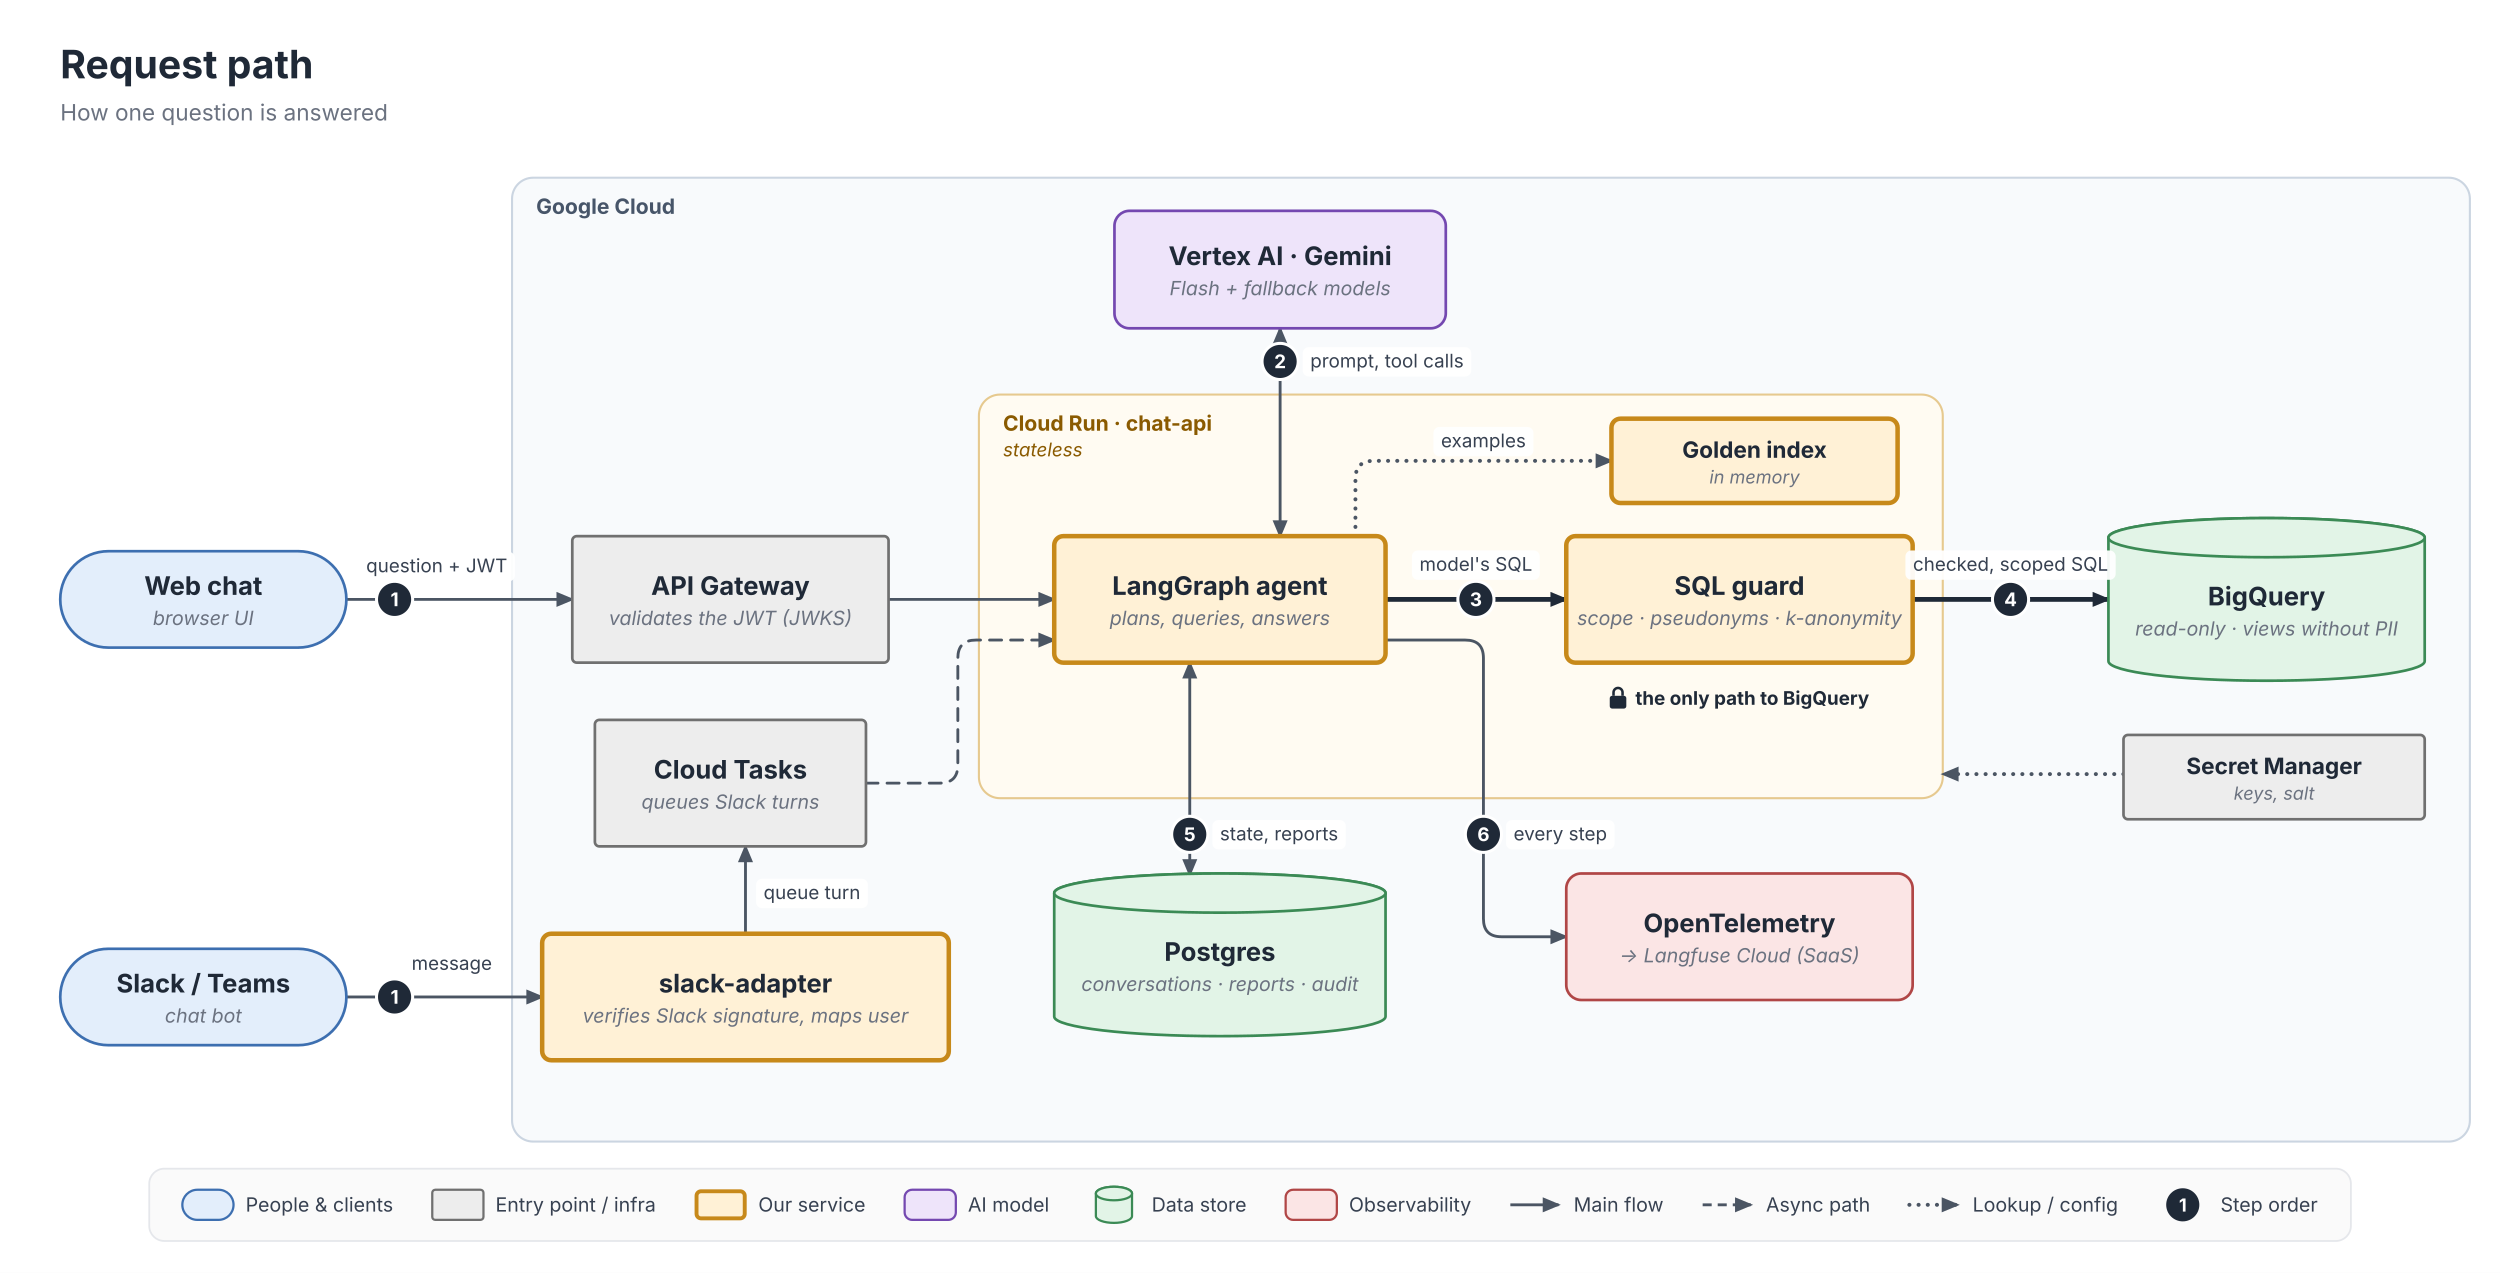
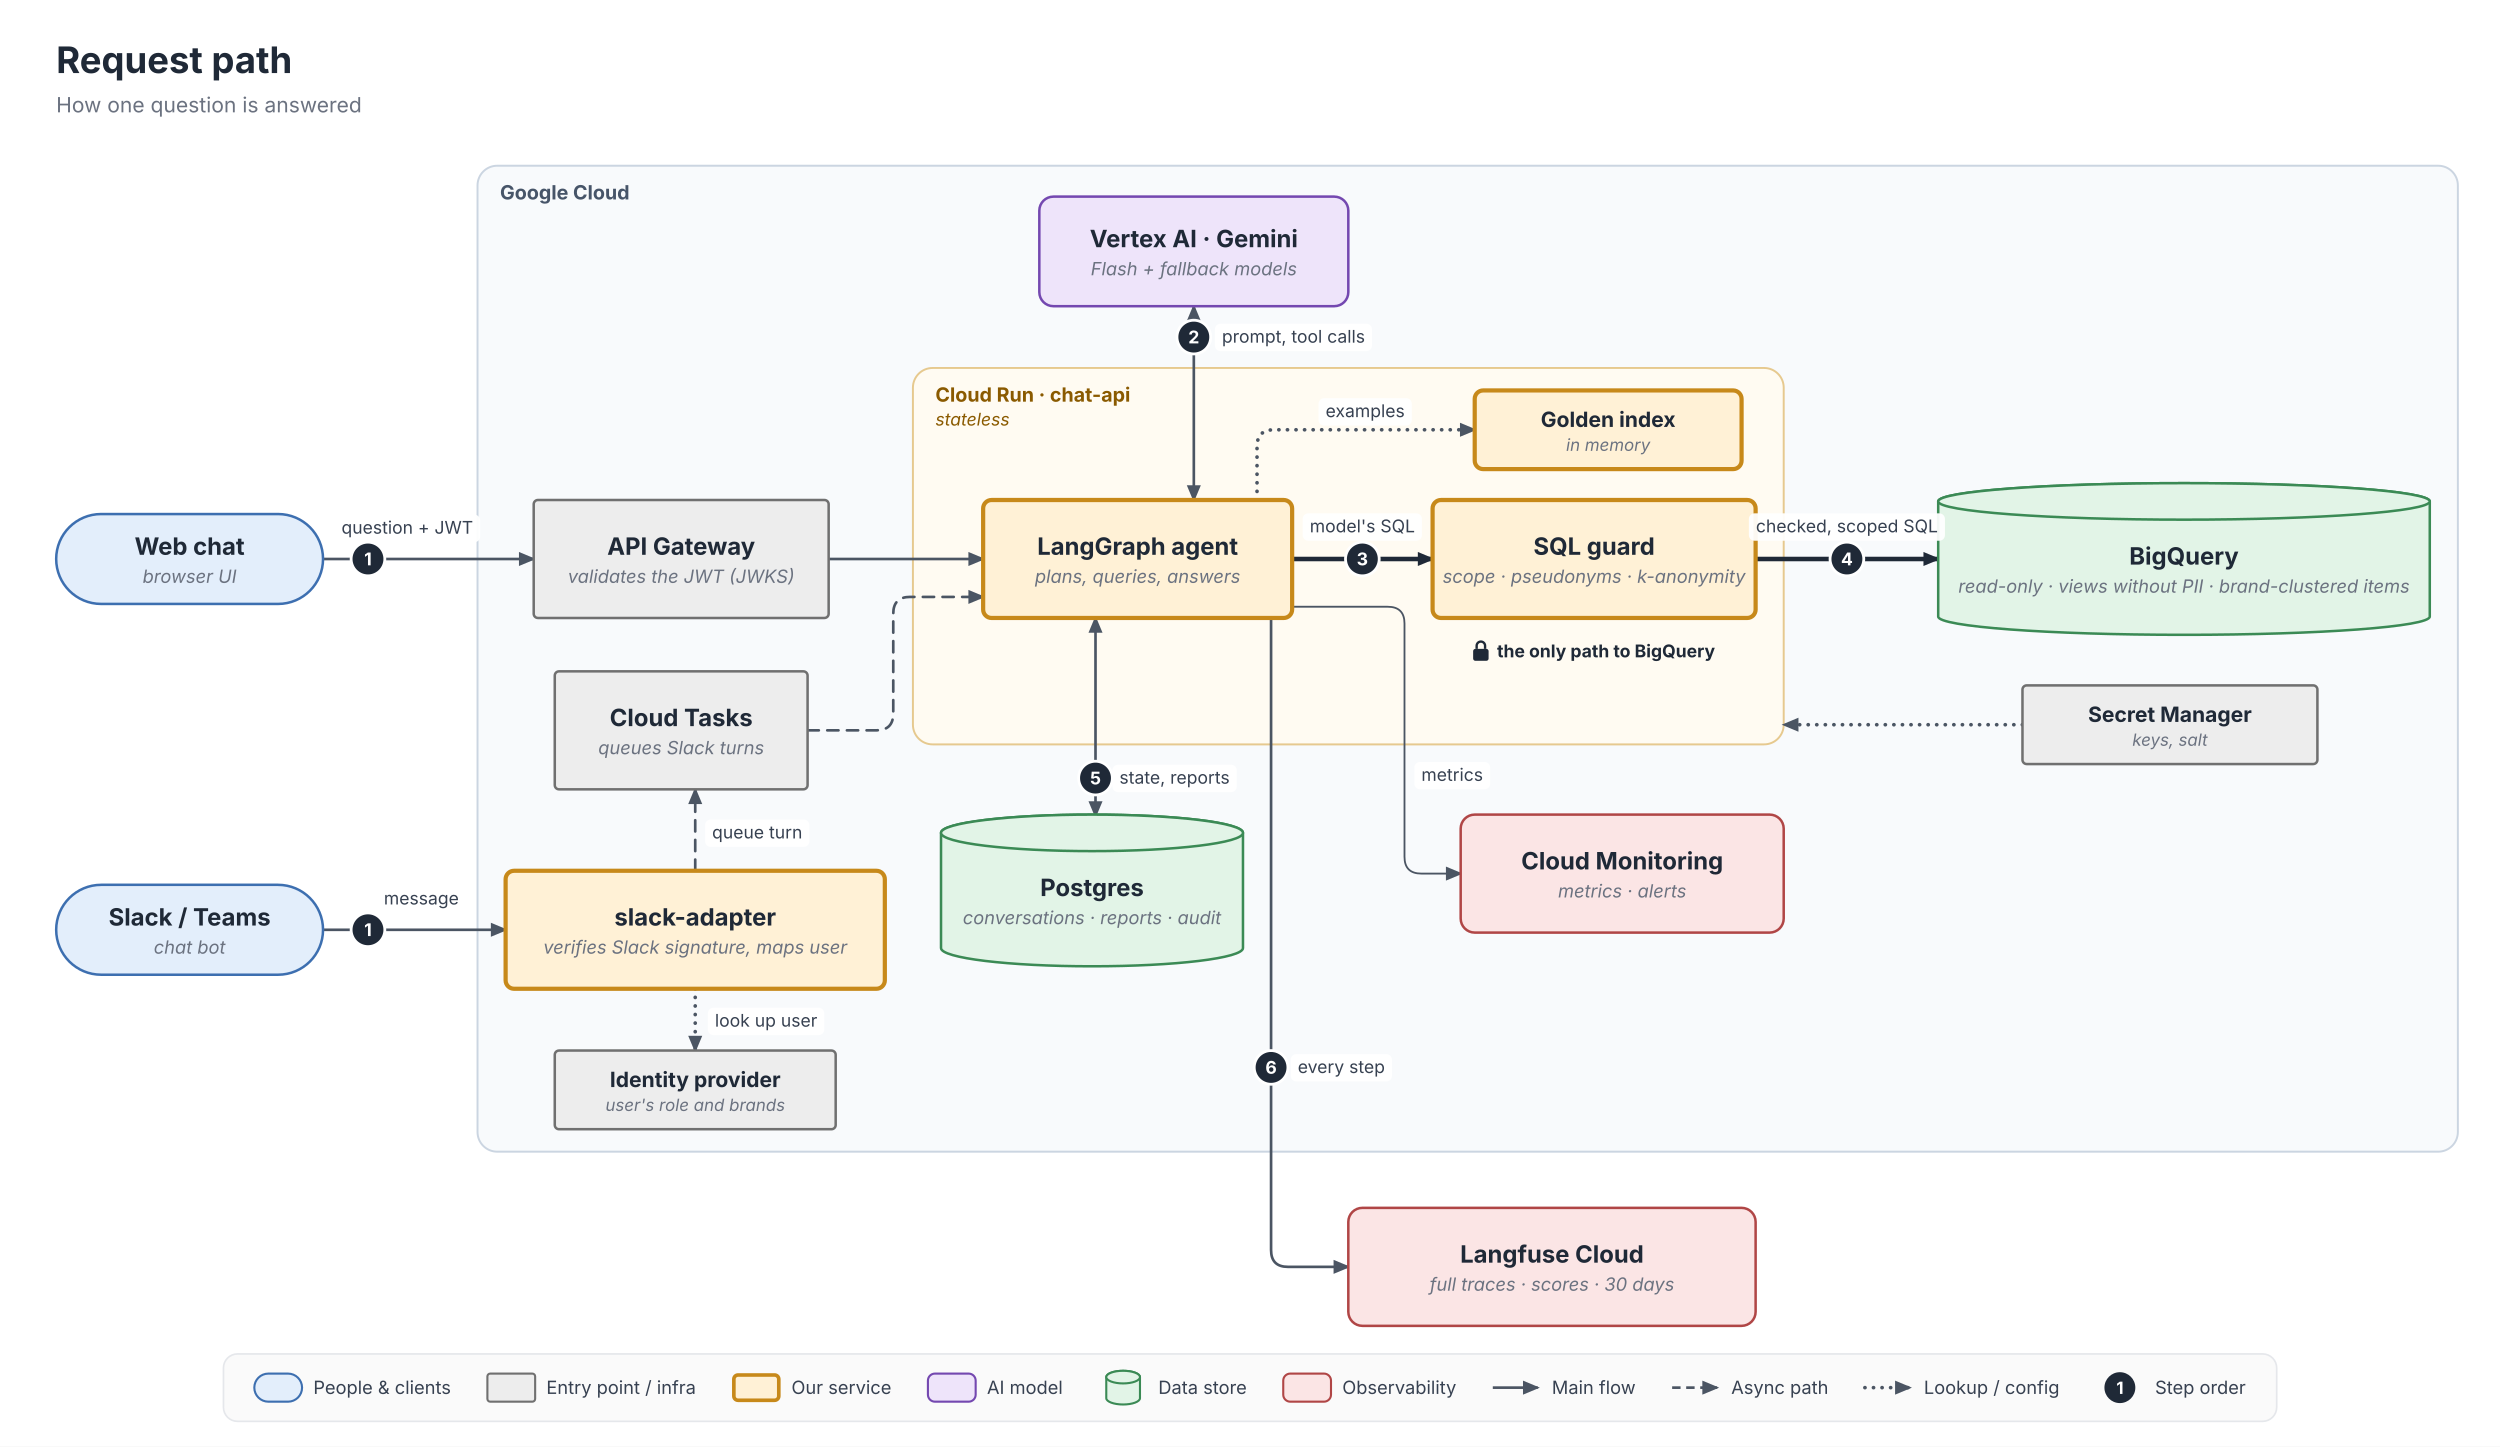
- <svg xmlns="http://www.w3.org/2000/svg" width="1660" height="845" viewBox="0 0 1660 845">
-   <rect data-bg="white" x="0" y="0" width="100%" height="100%" fill="#FFFFFF" />
+ <svg xmlns="http://www.w3.org/2000/svg" width="1780" height="1030" viewBox="0 0 1780 1030">
  <defs>
    <marker id="ae0" viewBox="0 0 12 12" refX="10.5" refY="6" markerWidth="12" markerHeight="12" markerUnits="userSpaceOnUse" orient="auto">
      <path d="M0,1 L12,6 L0,11 Z" fill="#4B5563" />
    </marker>
    <marker id="as0" viewBox="0 0 12 12" refX="1.5" refY="6" markerWidth="12" markerHeight="12" markerUnits="userSpaceOnUse" orient="auto">
      <path d="M12,1 L0,6 L12,11 Z" fill="#4B5563" />
    </marker>
    <marker id="ae1" viewBox="0 0 12 12" refX="10.5" refY="6" markerWidth="12" markerHeight="12" markerUnits="userSpaceOnUse" orient="auto">
      <path d="M0,1 L12,6 L0,11 Z" fill="#1F2937" />
    </marker>
    <marker id="as1" viewBox="0 0 12 12" refX="1.5" refY="6" markerWidth="12" markerHeight="12" markerUnits="userSpaceOnUse" orient="auto">
      <path d="M12,1 L0,6 L12,11 Z" fill="#1F2937" />
    </marker>
  </defs>
-   <rect width="1660" height="845" fill="#FFFFFF" />
-   <rect x="340" y="118" width="1300" height="640" rx="14" fill="#F8FAFC" stroke="#CBD5E1" stroke-width="1.4" />
+   <rect width="1780" height="1030" fill="#FFFFFF" />
+   <rect x="340" y="118" width="1410" height="702" rx="14" fill="#F8FAFC" stroke="#CBD5E1" stroke-width="1.4" />
  <text x="356.0" y="142.0" font-family="Inter, 'Segoe UI', 'Helvetica Neue', Arial, sans-serif" font-size="14" font-weight="700" fill="#475569" text-anchor="start">Google Cloud</text>
-   <rect x="650" y="262" width="640" height="268" rx="14" fill="#FFFBF2" stroke="#E6C98F" stroke-width="1.4" />
+   <rect x="650" y="262" width="620" height="268" rx="14" fill="#FFFBF2" stroke="#E6C98F" stroke-width="1.4" />
  <text x="666.0" y="286.0" font-family="Inter, 'Segoe UI', 'Helvetica Neue', Arial, sans-serif" font-size="14" font-weight="700" fill="#8A5A00" text-anchor="start">Cloud Run · chat-api</text>
  <text x="666.0" y="303.0" font-family="Inter, 'Segoe UI', 'Helvetica Neue', Arial, sans-serif" font-size="12.5" font-weight="400" font-style="italic" fill="#8A5A00" text-anchor="start">stateless</text>
-   <rect x="99.1" y="776" width="1461.9" height="48" rx="10" fill="#FAFAFA" stroke="#E5E7EB" stroke-width="1.2" />
-   <path d="M920,425 L973.0,425.0 Q985,425 985.0,437.0 L985.0,610.0 Q985,622 997.0,622.0 L1040,622" fill="none" stroke="#4B5563" stroke-width="1.9" stroke-linecap="round" stroke-linejoin="round" marker-end="url(#ae0)" />
-   <path d="M790,440 L790,581" fill="none" stroke="#4B5563" stroke-width="1.9" stroke-linecap="round" stroke-linejoin="round" marker-start="url(#as0)" marker-end="url(#ae0)" />
-   <path d="M1410,514 L1290,514" fill="none" stroke="#4B5563" stroke-width="2.6" stroke-dasharray="0.1 6" stroke-linecap="round" stroke-linejoin="round" marker-end="url(#ae0)" />
-   <path d="M1270,398 L1400,398" fill="none" stroke="#1F2937" stroke-width="3.2" stroke-linecap="round" stroke-linejoin="round" marker-end="url(#ae1)" />
-   <path d="M920,398 L1040,398" fill="none" stroke="#1F2937" stroke-width="3.2" stroke-linecap="round" stroke-linejoin="round" marker-end="url(#ae1)" />
-   <path d="M900,356 L900.0,318.0 Q900,306 912.0,306.0 L1070,306" fill="none" stroke="#4B5563" stroke-width="2.6" stroke-dasharray="0.1 6" stroke-linecap="round" stroke-linejoin="round" marker-end="url(#ae0)" />
+   <rect x="159.1" y="964" width="1461.9" height="48" rx="10" fill="#FAFAFA" stroke="#E5E7EB" stroke-width="1.2" />
+   <path d="M920,432 L988.0,432.0 Q1000,432 1000.0,444.0 L1000.0,610.0 Q1000,622 1012.0,622.0 L1040,622" fill="none" stroke="#4B5563" stroke-width="1.3" stroke-linecap="round" stroke-linejoin="round" marker-end="url(#ae0)" />
+   <path d="M905,440 L905.0,890.0 Q905,902 917.0,902.0 L960,902" fill="none" stroke="#4B5563" stroke-width="1.9" stroke-linecap="round" stroke-linejoin="round" marker-end="url(#ae0)" />
+   <path d="M780,440 L780,581" fill="none" stroke="#4B5563" stroke-width="1.9" stroke-linecap="round" stroke-linejoin="round" marker-start="url(#as0)" marker-end="url(#ae0)" />
+   <path d="M1440,516 L1270,516" fill="none" stroke="#4B5563" stroke-width="2.6" stroke-dasharray="0.1 6" stroke-linecap="round" stroke-linejoin="round" marker-end="url(#ae0)" />
+   <path d="M1250,398 L1380,398" fill="none" stroke="#1F2937" stroke-width="3.2" stroke-linecap="round" stroke-linejoin="round" marker-end="url(#ae1)" />
+   <path d="M920,398 L1020,398" fill="none" stroke="#1F2937" stroke-width="3.2" stroke-linecap="round" stroke-linejoin="round" marker-end="url(#ae1)" />
+   <path d="M895,356 L895.0,318.0 Q895,306 907.0,306.0 L1050,306" fill="none" stroke="#4B5563" stroke-width="2.6" stroke-dasharray="0.1 6" stroke-linecap="round" stroke-linejoin="round" marker-end="url(#ae0)" />
  <path d="M850,218 L850,356" fill="none" stroke="#4B5563" stroke-width="1.9" stroke-linecap="round" stroke-linejoin="round" marker-start="url(#as0)" marker-end="url(#ae0)" />
  <path d="M575,520 L624.0,520.0 Q636,520 636.0,508.0 L636.0,437.0 Q636,425 648.0,425.0 L700,425" fill="none" stroke="#4B5563" stroke-width="1.9" stroke-dasharray="8 6" stroke-linecap="round" stroke-linejoin="round" marker-end="url(#ae0)" />
-   <path d="M495,620 L495,562" fill="none" stroke="#4B5563" stroke-width="1.9" stroke-linecap="round" stroke-linejoin="round" marker-end="url(#ae0)" />
+   <path d="M495,620 L495,562" fill="none" stroke="#4B5563" stroke-width="1.9" stroke-dasharray="8 6" stroke-linecap="round" stroke-linejoin="round" marker-end="url(#ae0)" />
+   <path d="M495,704 L495,748" fill="none" stroke="#4B5563" stroke-width="2.6" stroke-dasharray="0.1 6" stroke-linecap="round" stroke-linejoin="round" marker-end="url(#ae0)" />
  <path d="M230,662 L360,662" fill="none" stroke="#4B5563" stroke-width="1.9" stroke-linecap="round" stroke-linejoin="round" marker-end="url(#ae0)" />
  <path d="M590,398 L700,398" fill="none" stroke="#4B5563" stroke-width="1.9" stroke-linecap="round" stroke-linejoin="round" marker-end="url(#ae0)" />
  <path d="M230,398 L380,398" fill="none" stroke="#4B5563" stroke-width="1.9" stroke-linecap="round" stroke-linejoin="round" marker-end="url(#ae0)" />
  <text x="40.0" y="52.0" font-family="Inter, 'Segoe UI', 'Helvetica Neue', Arial, sans-serif" font-size="26" font-weight="700" fill="#1F2937" text-anchor="start">Request path</text>
  <text x="40.0" y="80.0" font-family="Inter, 'Segoe UI', 'Helvetica Neue', Arial, sans-serif" font-size="15" font-weight="400" fill="#6B7280" text-anchor="start">How one question is answered</text>
  <rect x="40" y="366" width="190" height="64" rx="32.0" fill="#E3EEFB" stroke="#3D6FB0" stroke-width="1.8" />
  <text x="135.0" y="395.0" font-family="Inter, 'Segoe UI', 'Helvetica Neue', Arial, sans-serif" font-size="17" font-weight="700" fill="#1F2937" text-anchor="middle">Web chat</text>
  <text x="135.0" y="415.0" font-family="Inter, 'Segoe UI', 'Helvetica Neue', Arial, sans-serif" font-size="13" font-weight="400" font-style="italic" fill="#6B7280" text-anchor="middle">browser UI</text>
  <rect x="40" y="630" width="190" height="64" rx="32.0" fill="#E3EEFB" stroke="#3D6FB0" stroke-width="1.8" />
  <text x="135.0" y="659.0" font-family="Inter, 'Segoe UI', 'Helvetica Neue', Arial, sans-serif" font-size="17" font-weight="700" fill="#1F2937" text-anchor="middle">Slack / Teams</text>
  <text x="135.0" y="679.0" font-family="Inter, 'Segoe UI', 'Helvetica Neue', Arial, sans-serif" font-size="13" font-weight="400" font-style="italic" fill="#6B7280" text-anchor="middle">chat bot</text>
  <rect x="380" y="356" width="210" height="84" rx="3" fill="#EDEDED" stroke="#707070" stroke-width="1.8" />
  <text x="485.0" y="395.0" font-family="Inter, 'Segoe UI', 'Helvetica Neue', Arial, sans-serif" font-size="17" font-weight="700" fill="#1F2937" text-anchor="middle">API Gateway</text>
  <text x="485.0" y="415.0" font-family="Inter, 'Segoe UI', 'Helvetica Neue', Arial, sans-serif" font-size="13" font-weight="400" font-style="italic" fill="#6B7280" text-anchor="middle">validates the JWT (JWKS)</text>
  <rect x="395" y="478" width="180" height="84" rx="3" fill="#EDEDED" stroke="#707070" stroke-width="1.8" />
  <text x="485.0" y="517.0" font-family="Inter, 'Segoe UI', 'Helvetica Neue', Arial, sans-serif" font-size="17" font-weight="700" fill="#1F2937" text-anchor="middle">Cloud Tasks</text>
  <text x="485.0" y="537.0" font-family="Inter, 'Segoe UI', 'Helvetica Neue', Arial, sans-serif" font-size="13" font-weight="400" font-style="italic" fill="#6B7280" text-anchor="middle">queues Slack turns</text>
  <rect x="360" y="620" width="270" height="84" rx="6" fill="#FFF1D6" stroke="#C7891A" stroke-width="3" />
  <text x="495.0" y="659.0" font-family="Inter, 'Segoe UI', 'Helvetica Neue', Arial, sans-serif" font-size="17" font-weight="700" fill="#1F2937" text-anchor="middle">slack-adapter</text>
  <text x="495.0" y="679.0" font-family="Inter, 'Segoe UI', 'Helvetica Neue', Arial, sans-serif" font-size="13" font-weight="400" font-style="italic" fill="#6B7280" text-anchor="middle">verifies Slack signature, maps user</text>
+   <rect x="395" y="748" width="200" height="56" rx="3" fill="#EDEDED" stroke="#707070" stroke-width="1.8" />
+   <text x="495.0" y="774.0" font-family="Inter, 'Segoe UI', 'Helvetica Neue', Arial, sans-serif" font-size="15" font-weight="700" fill="#1F2937" text-anchor="middle">Identity provider</text>
+   <text x="495.0" y="791.0" font-family="Inter, 'Segoe UI', 'Helvetica Neue', Arial, sans-serif" font-size="12" font-weight="400" font-style="italic" fill="#6B7280" text-anchor="middle">user's role and brands</text>
  <rect x="740" y="140" width="220" height="78" rx="10" fill="#EEE4FA" stroke="#7448B0" stroke-width="1.8" />
  <text x="850.0" y="176.0" font-family="Inter, 'Segoe UI', 'Helvetica Neue', Arial, sans-serif" font-size="17" font-weight="700" fill="#1F2937" text-anchor="middle">Vertex AI · Gemini</text>
  <text x="850.0" y="196.0" font-family="Inter, 'Segoe UI', 'Helvetica Neue', Arial, sans-serif" font-size="13" font-weight="400" font-style="italic" fill="#6B7280" text-anchor="middle">Flash + fallback models</text>
-   <rect x="1070" y="278" width="190" height="56" rx="6" fill="#FFF1D6" stroke="#C7891A" stroke-width="3" />
-   <text x="1165.0" y="304.0" font-family="Inter, 'Segoe UI', 'Helvetica Neue', Arial, sans-serif" font-size="15" font-weight="700" fill="#1F2937" text-anchor="middle">Golden index</text>
-   <text x="1165.0" y="321.0" font-family="Inter, 'Segoe UI', 'Helvetica Neue', Arial, sans-serif" font-size="12" font-weight="400" font-style="italic" fill="#6B7280" text-anchor="middle">in memory</text>
+   <rect x="1050" y="278" width="190" height="56" rx="6" fill="#FFF1D6" stroke="#C7891A" stroke-width="3" />
+   <text x="1145.0" y="304.0" font-family="Inter, 'Segoe UI', 'Helvetica Neue', Arial, sans-serif" font-size="15" font-weight="700" fill="#1F2937" text-anchor="middle">Golden index</text>
+   <text x="1145.0" y="321.0" font-family="Inter, 'Segoe UI', 'Helvetica Neue', Arial, sans-serif" font-size="12" font-weight="400" font-style="italic" fill="#6B7280" text-anchor="middle">in memory</text>
  <rect x="700" y="356" width="220" height="84" rx="6" fill="#FFF1D6" stroke="#C7891A" stroke-width="3" />
  <text x="810.0" y="395.0" font-family="Inter, 'Segoe UI', 'Helvetica Neue', Arial, sans-serif" font-size="17" font-weight="700" fill="#1F2937" text-anchor="middle">LangGraph agent</text>
  <text x="810.0" y="415.0" font-family="Inter, 'Segoe UI', 'Helvetica Neue', Arial, sans-serif" font-size="13" font-weight="400" font-style="italic" fill="#6B7280" text-anchor="middle">plans, queries, answers</text>
-   <rect x="1040" y="356" width="230" height="84" rx="6" fill="#FFF1D6" stroke="#C7891A" stroke-width="3" />
-   <text x="1155.0" y="395.0" font-family="Inter, 'Segoe UI', 'Helvetica Neue', Arial, sans-serif" font-size="17" font-weight="700" fill="#1F2937" text-anchor="middle">SQL guard</text>
-   <text x="1155.0" y="415.0" font-family="Inter, 'Segoe UI', 'Helvetica Neue', Arial, sans-serif" font-size="13" font-weight="400" font-style="italic" fill="#6B7280" text-anchor="middle">scope · pseudonyms · k-anonymity</text>
-   <path d="M1400,357 L1400,439 A105.0,13 0 0 0 1610,439 L1610,357 A105.0,13 0 0 0 1400,357 Z" fill="#E2F4E7" stroke="#3B8A55" stroke-width="1.8" />
-   <ellipse cx="1505.0" cy="357" rx="105.0" ry="13" fill="#E2F4E7" stroke="#3B8A55" stroke-width="1.8" />
-   <text x="1505.0" y="402.0" font-family="Inter, 'Segoe UI', 'Helvetica Neue', Arial, sans-serif" font-size="17" font-weight="700" fill="#1F2937" text-anchor="middle">BigQuery</text>
-   <text x="1505.0" y="422.0" font-family="Inter, 'Segoe UI', 'Helvetica Neue', Arial, sans-serif" font-size="13" font-weight="400" font-style="italic" fill="#6B7280" text-anchor="middle">read-only · views without PII</text>
-   <rect x="1410" y="488" width="200" height="56" rx="3" fill="#EDEDED" stroke="#707070" stroke-width="1.8" />
-   <text x="1510.0" y="514.0" font-family="Inter, 'Segoe UI', 'Helvetica Neue', Arial, sans-serif" font-size="15" font-weight="700" fill="#1F2937" text-anchor="middle">Secret Manager</text>
-   <text x="1510.0" y="531.0" font-family="Inter, 'Segoe UI', 'Helvetica Neue', Arial, sans-serif" font-size="12" font-weight="400" font-style="italic" fill="#6B7280" text-anchor="middle">keys, salt</text>
-   <path d="M700,593 L700,675 A110.0,13 0 0 0 920,675 L920,593 A110.0,13 0 0 0 700,593 Z" fill="#E2F4E7" stroke="#3B8A55" stroke-width="1.8" />
-   <ellipse cx="810.0" cy="593" rx="110.0" ry="13" fill="#E2F4E7" stroke="#3B8A55" stroke-width="1.8" />
-   <text x="810.0" y="638.0" font-family="Inter, 'Segoe UI', 'Helvetica Neue', Arial, sans-serif" font-size="17" font-weight="700" fill="#1F2937" text-anchor="middle">Postgres</text>
-   <text x="810.0" y="658.0" font-family="Inter, 'Segoe UI', 'Helvetica Neue', Arial, sans-serif" font-size="13" font-weight="400" font-style="italic" fill="#6B7280" text-anchor="middle">conversations · reports · audit</text>
+   <rect x="1020" y="356" width="230" height="84" rx="6" fill="#FFF1D6" stroke="#C7891A" stroke-width="3" />
+   <text x="1135.0" y="395.0" font-family="Inter, 'Segoe UI', 'Helvetica Neue', Arial, sans-serif" font-size="17" font-weight="700" fill="#1F2937" text-anchor="middle">SQL guard</text>
+   <text x="1135.0" y="415.0" font-family="Inter, 'Segoe UI', 'Helvetica Neue', Arial, sans-serif" font-size="13" font-weight="400" font-style="italic" fill="#6B7280" text-anchor="middle">scope · pseudonyms · k-anonymity</text>
+   <path d="M1380,357 L1380,439 A175.0,13 0 0 0 1730,439 L1730,357 A175.0,13 0 0 0 1380,357 Z" fill="#E2F4E7" stroke="#3B8A55" stroke-width="1.8" />
+   <ellipse cx="1555.0" cy="357" rx="175.0" ry="13" fill="#E2F4E7" stroke="#3B8A55" stroke-width="1.8" />
+   <text x="1555.0" y="402.0" font-family="Inter, 'Segoe UI', 'Helvetica Neue', Arial, sans-serif" font-size="17" font-weight="700" fill="#1F2937" text-anchor="middle">BigQuery</text>
+   <text x="1555.0" y="422.0" font-family="Inter, 'Segoe UI', 'Helvetica Neue', Arial, sans-serif" font-size="13" font-weight="400" font-style="italic" fill="#6B7280" text-anchor="middle">read-only · views without PII · brand-clustered items</text>
+   <rect x="1440" y="488" width="210" height="56" rx="3" fill="#EDEDED" stroke="#707070" stroke-width="1.8" />
+   <text x="1545.0" y="514.0" font-family="Inter, 'Segoe UI', 'Helvetica Neue', Arial, sans-serif" font-size="15" font-weight="700" fill="#1F2937" text-anchor="middle">Secret Manager</text>
+   <text x="1545.0" y="531.0" font-family="Inter, 'Segoe UI', 'Helvetica Neue', Arial, sans-serif" font-size="12" font-weight="400" font-style="italic" fill="#6B7280" text-anchor="middle">keys, salt</text>
+   <path d="M670,593 L670,675 A107.5,13 0 0 0 885,675 L885,593 A107.5,13 0 0 0 670,593 Z" fill="#E2F4E7" stroke="#3B8A55" stroke-width="1.8" />
+   <ellipse cx="777.5" cy="593" rx="107.5" ry="13" fill="#E2F4E7" stroke="#3B8A55" stroke-width="1.8" />
+   <text x="777.5" y="638.0" font-family="Inter, 'Segoe UI', 'Helvetica Neue', Arial, sans-serif" font-size="17" font-weight="700" fill="#1F2937" text-anchor="middle">Postgres</text>
+   <text x="777.5" y="658.0" font-family="Inter, 'Segoe UI', 'Helvetica Neue', Arial, sans-serif" font-size="13" font-weight="400" font-style="italic" fill="#6B7280" text-anchor="middle">conversations · reports · audit</text>
  <rect x="1040" y="580" width="230" height="84" rx="10" fill="#FBE5E5" stroke="#B04646" stroke-width="1.8" />
-   <text x="1155.0" y="619.0" font-family="Inter, 'Segoe UI', 'Helvetica Neue', Arial, sans-serif" font-size="17" font-weight="700" fill="#1F2937" text-anchor="middle">OpenTelemetry</text>
-   <text x="1155.0" y="639.0" font-family="Inter, 'Segoe UI', 'Helvetica Neue', Arial, sans-serif" font-size="13" font-weight="400" font-style="italic" fill="#6B7280" text-anchor="middle">→ Langfuse Cloud (SaaS)</text>
-   <rect x="121.07" y="790" width="34" height="20" rx="10" fill="#E3EEFB" stroke="#3D6FB0" stroke-width="1.5" />
-   <text x="163.1" y="804.5" font-family="Inter, 'Segoe UI', 'Helvetica Neue', Arial, sans-serif" font-size="13" font-weight="400" fill="#374151" text-anchor="start">People &amp; clients</text>
-   <rect x="287.023" y="790" width="34" height="20" rx="2" fill="#EDEDED" stroke="#707070" stroke-width="1.5" />
-   <text x="329.0" y="804.5" font-family="Inter, 'Segoe UI', 'Helvetica Neue', Arial, sans-serif" font-size="13" font-weight="400" fill="#374151" text-anchor="start">Entry point / infra</text>
-   <rect x="462.5" y="791" width="32" height="18" rx="3" fill="#FFF1D6" stroke="#C7891A" stroke-width="2.6" />
-   <text x="503.5" y="804.5" font-family="Inter, 'Segoe UI', 'Helvetica Neue', Arial, sans-serif" font-size="13" font-weight="400" fill="#374151" text-anchor="start">Our service</text>
-   <rect x="600.676" y="790" width="34" height="20" rx="5" fill="#EEE4FA" stroke="#7448B0" stroke-width="1.5" />
-   <text x="642.7" y="804.5" font-family="Inter, 'Segoe UI', 'Helvetica Neue', Arial, sans-serif" font-size="13" font-weight="400" fill="#374151" text-anchor="start">AI model</text>
-   <path d="M727.664,792.5 L727.664,807.5 A12.0,4.5 0 0 0 751.664,807.5 L751.664,792.5 A12.0,4.5 0 0 0 727.664,792.5 Z" fill="#E2F4E7" stroke="#3B8A55" stroke-width="1.5" />
-   <ellipse cx="739.664" cy="792.5" rx="12.0" ry="4.5" fill="#E2F4E7" stroke="#3B8A55" stroke-width="1.5" />
-   <text x="764.7" y="804.5" font-family="Inter, 'Segoe UI', 'Helvetica Neue', Arial, sans-serif" font-size="13" font-weight="400" fill="#374151" text-anchor="start">Data store</text>
-   <rect x="853.668" y="790" width="34" height="20" rx="5" fill="#FBE5E5" stroke="#B04646" stroke-width="1.5" />
-   <text x="895.7" y="804.5" font-family="Inter, 'Segoe UI', 'Helvetica Neue', Arial, sans-serif" font-size="13" font-weight="400" fill="#374151" text-anchor="start">Observability</text>
-   <path d="M1002.871,800 L1034.871,800" stroke="#4B5563" stroke-width="1.9" marker-end="url(#ae0)" />
-   <text x="1044.9" y="804.5" font-family="Inter, 'Segoe UI', 'Helvetica Neue', Arial, sans-serif" font-size="13" font-weight="400" fill="#374151" text-anchor="start">Main flow</text>
-   <path d="M1130.562,800 L1162.562,800" stroke="#4B5563" stroke-width="1.9" stroke-dasharray="6 4" marker-end="url(#ae0)" />
-   <text x="1172.6" y="804.5" font-family="Inter, 'Segoe UI', 'Helvetica Neue', Arial, sans-serif" font-size="13" font-weight="400" fill="#374151" text-anchor="start">Async path</text>
-   <path d="M1267.793,800 L1299.793,800" stroke="#4B5563" stroke-width="2.6" stroke-linecap="round" stroke-dasharray="0.1 6" marker-end="url(#ae0)" />
-   <text x="1309.8" y="804.5" font-family="Inter, 'Segoe UI', 'Helvetica Neue', Arial, sans-serif" font-size="13" font-weight="400" fill="#374151" text-anchor="start">Lookup / config</text>
-   <circle cx="1449.355" cy="800" r="11" fill="#1F2937" />
-   <text x="1449.4" y="804.5" font-family="Inter, 'Segoe UI', 'Helvetica Neue', Arial, sans-serif" font-size="12" font-weight="700" fill="#FFFFFF" text-anchor="middle">1</text>
-   <text x="1474.4" y="804.5" font-family="Inter, 'Segoe UI', 'Helvetica Neue', Arial, sans-serif" font-size="13" font-weight="400" fill="#374151" text-anchor="start">Step order</text>
+   <text x="1155.0" y="619.0" font-family="Inter, 'Segoe UI', 'Helvetica Neue', Arial, sans-serif" font-size="17" font-weight="700" fill="#1F2937" text-anchor="middle">Cloud Monitoring</text>
+   <text x="1155.0" y="639.0" font-family="Inter, 'Segoe UI', 'Helvetica Neue', Arial, sans-serif" font-size="13" font-weight="400" font-style="italic" fill="#6B7280" text-anchor="middle">metrics · alerts</text>
+   <rect x="960" y="860" width="290" height="84" rx="10" fill="#FBE5E5" stroke="#B04646" stroke-width="1.8" />
+   <text x="1105.0" y="899.0" font-family="Inter, 'Segoe UI', 'Helvetica Neue', Arial, sans-serif" font-size="17" font-weight="700" fill="#1F2937" text-anchor="middle">Langfuse Cloud</text>
+   <text x="1105.0" y="919.0" font-family="Inter, 'Segoe UI', 'Helvetica Neue', Arial, sans-serif" font-size="13" font-weight="400" font-style="italic" fill="#6B7280" text-anchor="middle">full traces · scores · 30 days</text>
+   <rect x="181.07" y="978" width="34" height="20" rx="10" fill="#E3EEFB" stroke="#3D6FB0" stroke-width="1.5" />
+   <text x="223.1" y="992.5" font-family="Inter, 'Segoe UI', 'Helvetica Neue', Arial, sans-serif" font-size="13" font-weight="400" fill="#374151" text-anchor="start">People &amp; clients</text>
+   <rect x="347.023" y="978" width="34" height="20" rx="2" fill="#EDEDED" stroke="#707070" stroke-width="1.5" />
+   <text x="389.0" y="992.5" font-family="Inter, 'Segoe UI', 'Helvetica Neue', Arial, sans-serif" font-size="13" font-weight="400" fill="#374151" text-anchor="start">Entry point / infra</text>
+   <rect x="522.5" y="979" width="32" height="18" rx="3" fill="#FFF1D6" stroke="#C7891A" stroke-width="2.6" />
+   <text x="563.5" y="992.5" font-family="Inter, 'Segoe UI', 'Helvetica Neue', Arial, sans-serif" font-size="13" font-weight="400" fill="#374151" text-anchor="start">Our service</text>
+   <rect x="660.676" y="978" width="34" height="20" rx="5" fill="#EEE4FA" stroke="#7448B0" stroke-width="1.5" />
+   <text x="702.7" y="992.5" font-family="Inter, 'Segoe UI', 'Helvetica Neue', Arial, sans-serif" font-size="13" font-weight="400" fill="#374151" text-anchor="start">AI model</text>
+   <path d="M787.664,980.5 L787.664,995.5 A12.0,4.5 0 0 0 811.664,995.5 L811.664,980.5 A12.0,4.5 0 0 0 787.664,980.5 Z" fill="#E2F4E7" stroke="#3B8A55" stroke-width="1.5" />
+   <ellipse cx="799.664" cy="980.5" rx="12.0" ry="4.5" fill="#E2F4E7" stroke="#3B8A55" stroke-width="1.5" />
+   <text x="824.7" y="992.5" font-family="Inter, 'Segoe UI', 'Helvetica Neue', Arial, sans-serif" font-size="13" font-weight="400" fill="#374151" text-anchor="start">Data store</text>
+   <rect x="913.668" y="978" width="34" height="20" rx="5" fill="#FBE5E5" stroke="#B04646" stroke-width="1.5" />
+   <text x="955.7" y="992.5" font-family="Inter, 'Segoe UI', 'Helvetica Neue', Arial, sans-serif" font-size="13" font-weight="400" fill="#374151" text-anchor="start">Observability</text>
+   <path d="M1062.871,988 L1094.871,988" stroke="#4B5563" stroke-width="1.9" marker-end="url(#ae0)" />
+   <text x="1104.9" y="992.5" font-family="Inter, 'Segoe UI', 'Helvetica Neue', Arial, sans-serif" font-size="13" font-weight="400" fill="#374151" text-anchor="start">Main flow</text>
+   <path d="M1190.562,988 L1222.562,988" stroke="#4B5563" stroke-width="1.9" stroke-dasharray="6 4" marker-end="url(#ae0)" />
+   <text x="1232.6" y="992.5" font-family="Inter, 'Segoe UI', 'Helvetica Neue', Arial, sans-serif" font-size="13" font-weight="400" fill="#374151" text-anchor="start">Async path</text>
+   <path d="M1327.793,988 L1359.793,988" stroke="#4B5563" stroke-width="2.6" stroke-linecap="round" stroke-dasharray="0.1 6" marker-end="url(#ae0)" />
+   <text x="1369.8" y="992.5" font-family="Inter, 'Segoe UI', 'Helvetica Neue', Arial, sans-serif" font-size="13" font-weight="400" fill="#374151" text-anchor="start">Lookup / config</text>
+   <circle cx="1509.355" cy="988" r="11" fill="#1F2937" />
+   <text x="1509.4" y="992.5" font-family="Inter, 'Segoe UI', 'Helvetica Neue', Arial, sans-serif" font-size="12" font-weight="700" fill="#FFFFFF" text-anchor="middle">1</text>
+   <text x="1534.4" y="992.5" font-family="Inter, 'Segoe UI', 'Helvetica Neue', Arial, sans-serif" font-size="13" font-weight="400" fill="#374151" text-anchor="start">Step order</text>
  <circle cx="262" cy="398" r="12" fill="#1F2937" stroke="#FFFFFF" stroke-width="2" />
  <text x="262.0" y="402.5" font-family="Inter, 'Segoe UI', 'Helvetica Neue', Arial, sans-serif" font-size="12.5" font-weight="700" fill="#FFFFFF" text-anchor="middle">1</text>
  <rect x="238.1" y="366.5" width="103.8" height="19.5" rx="4" fill="#FFFFFF" fill-opacity="0.94" />
  <text x="290.0" y="380.0" font-family="Inter, 'Segoe UI', 'Helvetica Neue', Arial, sans-serif" font-size="12.5" font-weight="400" fill="#374151" text-anchor="middle">question + JWT</text>
  <circle cx="262" cy="662" r="12" fill="#1F2937" stroke="#FFFFFF" stroke-width="2" />
  <text x="262.0" y="666.5" font-family="Inter, 'Segoe UI', 'Helvetica Neue', Arial, sans-serif" font-size="12.5" font-weight="700" fill="#FFFFFF" text-anchor="middle">1</text>
  <rect x="268.3" y="630.5" width="63.4" height="19.5" rx="4" fill="#FFFFFF" fill-opacity="0.94" />
  <text x="300.0" y="644.0" font-family="Inter, 'Segoe UI', 'Helvetica Neue', Arial, sans-serif" font-size="12.5" font-weight="400" fill="#374151" text-anchor="middle">message</text>
+   <rect x="504.0" y="717.5" width="82.9" height="19.5" rx="4" fill="#FFFFFF" fill-opacity="0.94" />
+   <text x="509.0" y="731.0" font-family="Inter, 'Segoe UI', 'Helvetica Neue', Arial, sans-serif" font-size="12.5" font-weight="400" fill="#374151" text-anchor="start">look up user</text>
  <rect x="502.0" y="583.5" width="74.3" height="19.5" rx="4" fill="#FFFFFF" fill-opacity="0.94" />
  <text x="507.0" y="597.0" font-family="Inter, 'Segoe UI', 'Helvetica Neue', Arial, sans-serif" font-size="12.5" font-weight="400" fill="#374151" text-anchor="start">queue turn</text>
  <circle cx="850" cy="240" r="12" fill="#1F2937" stroke="#FFFFFF" stroke-width="2" />
  <text x="850.0" y="244.5" font-family="Inter, 'Segoe UI', 'Helvetica Neue', Arial, sans-serif" font-size="12.5" font-weight="700" fill="#FFFFFF" text-anchor="middle">2</text>
  <rect x="865.0" y="230.5" width="111.9" height="19.5" rx="4" fill="#FFFFFF" fill-opacity="0.94" />
  <text x="870.0" y="244.0" font-family="Inter, 'Segoe UI', 'Helvetica Neue', Arial, sans-serif" font-size="12.5" font-weight="400" fill="#374151" text-anchor="start">prompt, tool calls</text>
-   <rect x="951.8" y="283.5" width="66.4" height="19.5" rx="4" fill="#FFFFFF" fill-opacity="0.94" />
-   <text x="985.0" y="297.0" font-family="Inter, 'Segoe UI', 'Helvetica Neue', Arial, sans-serif" font-size="12.5" font-weight="400" fill="#374151" text-anchor="middle">examples</text>
-   <circle cx="980" cy="398" r="12" fill="#1F2937" stroke="#FFFFFF" stroke-width="2" />
-   <text x="980.0" y="402.5" font-family="Inter, 'Segoe UI', 'Helvetica Neue', Arial, sans-serif" font-size="12.5" font-weight="700" fill="#FFFFFF" text-anchor="middle">3</text>
-   <rect x="937.5" y="365.5" width="84.9" height="19.5" rx="4" fill="#FFFFFF" fill-opacity="0.94" />
-   <text x="980.0" y="379.0" font-family="Inter, 'Segoe UI', 'Helvetica Neue', Arial, sans-serif" font-size="12.5" font-weight="400" fill="#374151" text-anchor="middle">model's SQL</text>
-   <circle cx="1335" cy="398" r="12" fill="#1F2937" stroke="#FFFFFF" stroke-width="2" />
-   <text x="1335.0" y="402.5" font-family="Inter, 'Segoe UI', 'Helvetica Neue', Arial, sans-serif" font-size="12.5" font-weight="700" fill="#FFFFFF" text-anchor="middle">4</text>
-   <rect x="1265.2" y="365.5" width="139.6" height="19.5" rx="4" fill="#FFFFFF" fill-opacity="0.94" />
-   <text x="1335.0" y="379.0" font-family="Inter, 'Segoe UI', 'Helvetica Neue', Arial, sans-serif" font-size="12.5" font-weight="400" fill="#374151" text-anchor="middle">checked, scoped SQL</text>
-   <path d="M1071.375,462 v-2.2 a3,3 0 0 1 6,0 v2.2" fill="none" stroke="#1F2937" stroke-width="1.7" />
-   <rect x="1068.875" y="462" width="11" height="8.5" rx="1.6" fill="#1F2937" />
-   <text x="1085.9" y="468.0" font-family="Inter, 'Segoe UI', 'Helvetica Neue', Arial, sans-serif" font-size="12.5" font-weight="700" fill="#1F2937" text-anchor="start">the only path to BigQuery</text>
-   <circle cx="790" cy="554" r="12" fill="#1F2937" stroke="#FFFFFF" stroke-width="2" />
-   <text x="790.0" y="558.5" font-family="Inter, 'Segoe UI', 'Helvetica Neue', Arial, sans-serif" font-size="12.5" font-weight="700" fill="#FFFFFF" text-anchor="middle">5</text>
-   <rect x="805.0" y="544.5" width="88.6" height="19.5" rx="4" fill="#FFFFFF" fill-opacity="0.94" />
-   <text x="810.0" y="558.0" font-family="Inter, 'Segoe UI', 'Helvetica Neue', Arial, sans-serif" font-size="12.5" font-weight="400" fill="#374151" text-anchor="start">state, reports</text>
-   <circle cx="985" cy="554" r="12" fill="#1F2937" stroke="#FFFFFF" stroke-width="2" />
-   <text x="985.0" y="558.5" font-family="Inter, 'Segoe UI', 'Helvetica Neue', Arial, sans-serif" font-size="12.5" font-weight="700" fill="#FFFFFF" text-anchor="middle">6</text>
-   <rect x="1000.0" y="544.5" width="72.1" height="19.5" rx="4" fill="#FFFFFF" fill-opacity="0.94" />
-   <text x="1005.0" y="558.0" font-family="Inter, 'Segoe UI', 'Helvetica Neue', Arial, sans-serif" font-size="12.5" font-weight="400" fill="#374151" text-anchor="start">every step</text>
+   <rect x="938.8" y="283.5" width="66.4" height="19.5" rx="4" fill="#FFFFFF" fill-opacity="0.94" />
+   <text x="972.0" y="297.0" font-family="Inter, 'Segoe UI', 'Helvetica Neue', Arial, sans-serif" font-size="12.5" font-weight="400" fill="#374151" text-anchor="middle">examples</text>
+   <circle cx="970" cy="398" r="12" fill="#1F2937" stroke="#FFFFFF" stroke-width="2" />
+   <text x="970.0" y="402.5" font-family="Inter, 'Segoe UI', 'Helvetica Neue', Arial, sans-serif" font-size="12.5" font-weight="700" fill="#FFFFFF" text-anchor="middle">3</text>
+   <rect x="927.5" y="365.5" width="84.9" height="19.5" rx="4" fill="#FFFFFF" fill-opacity="0.94" />
+   <text x="970.0" y="379.0" font-family="Inter, 'Segoe UI', 'Helvetica Neue', Arial, sans-serif" font-size="12.5" font-weight="400" fill="#374151" text-anchor="middle">model's SQL</text>
+   <circle cx="1315" cy="398" r="12" fill="#1F2937" stroke="#FFFFFF" stroke-width="2" />
+   <text x="1315.0" y="402.5" font-family="Inter, 'Segoe UI', 'Helvetica Neue', Arial, sans-serif" font-size="12.5" font-weight="700" fill="#FFFFFF" text-anchor="middle">4</text>
+   <rect x="1245.2" y="365.5" width="139.6" height="19.5" rx="4" fill="#FFFFFF" fill-opacity="0.94" />
+   <text x="1315.0" y="379.0" font-family="Inter, 'Segoe UI', 'Helvetica Neue', Arial, sans-serif" font-size="12.5" font-weight="400" fill="#374151" text-anchor="middle">checked, scoped SQL</text>
+   <path d="M1051.375,462 v-2.2 a3,3 0 0 1 6,0 v2.2" fill="none" stroke="#1F2937" stroke-width="1.7" />
+   <rect x="1048.875" y="462" width="11" height="8.5" rx="1.6" fill="#1F2937" />
+   <text x="1065.9" y="468.0" font-family="Inter, 'Segoe UI', 'Helvetica Neue', Arial, sans-serif" font-size="12.5" font-weight="700" fill="#1F2937" text-anchor="start">the only path to BigQuery</text>
+   <circle cx="780" cy="554" r="12" fill="#1F2937" stroke="#FFFFFF" stroke-width="2" />
+   <text x="780.0" y="558.5" font-family="Inter, 'Segoe UI', 'Helvetica Neue', Arial, sans-serif" font-size="12.5" font-weight="700" fill="#FFFFFF" text-anchor="middle">5</text>
+   <rect x="792.0" y="544.5" width="88.6" height="19.5" rx="4" fill="#FFFFFF" fill-opacity="0.94" />
+   <text x="797.0" y="558.0" font-family="Inter, 'Segoe UI', 'Helvetica Neue', Arial, sans-serif" font-size="12.5" font-weight="400" fill="#374151" text-anchor="start">state, reports</text>
+   <circle cx="905" cy="760" r="12" fill="#1F2937" stroke="#FFFFFF" stroke-width="2" />
+   <text x="905.0" y="764.5" font-family="Inter, 'Segoe UI', 'Helvetica Neue', Arial, sans-serif" font-size="12.5" font-weight="700" fill="#FFFFFF" text-anchor="middle">6</text>
+   <rect x="919.0" y="750.5" width="72.1" height="19.5" rx="4" fill="#FFFFFF" fill-opacity="0.94" />
+   <text x="924.0" y="764.0" font-family="Inter, 'Segoe UI', 'Helvetica Neue', Arial, sans-serif" font-size="12.5" font-weight="400" fill="#374151" text-anchor="start">every step</text>
+   <rect x="1007.0" y="542.5" width="54.0" height="19.5" rx="4" fill="#FFFFFF" fill-opacity="0.94" />
+   <text x="1012.0" y="556.0" font-family="Inter, 'Segoe UI', 'Helvetica Neue', Arial, sans-serif" font-size="12.5" font-weight="400" fill="#374151" text-anchor="start">metrics</text>
</svg>
